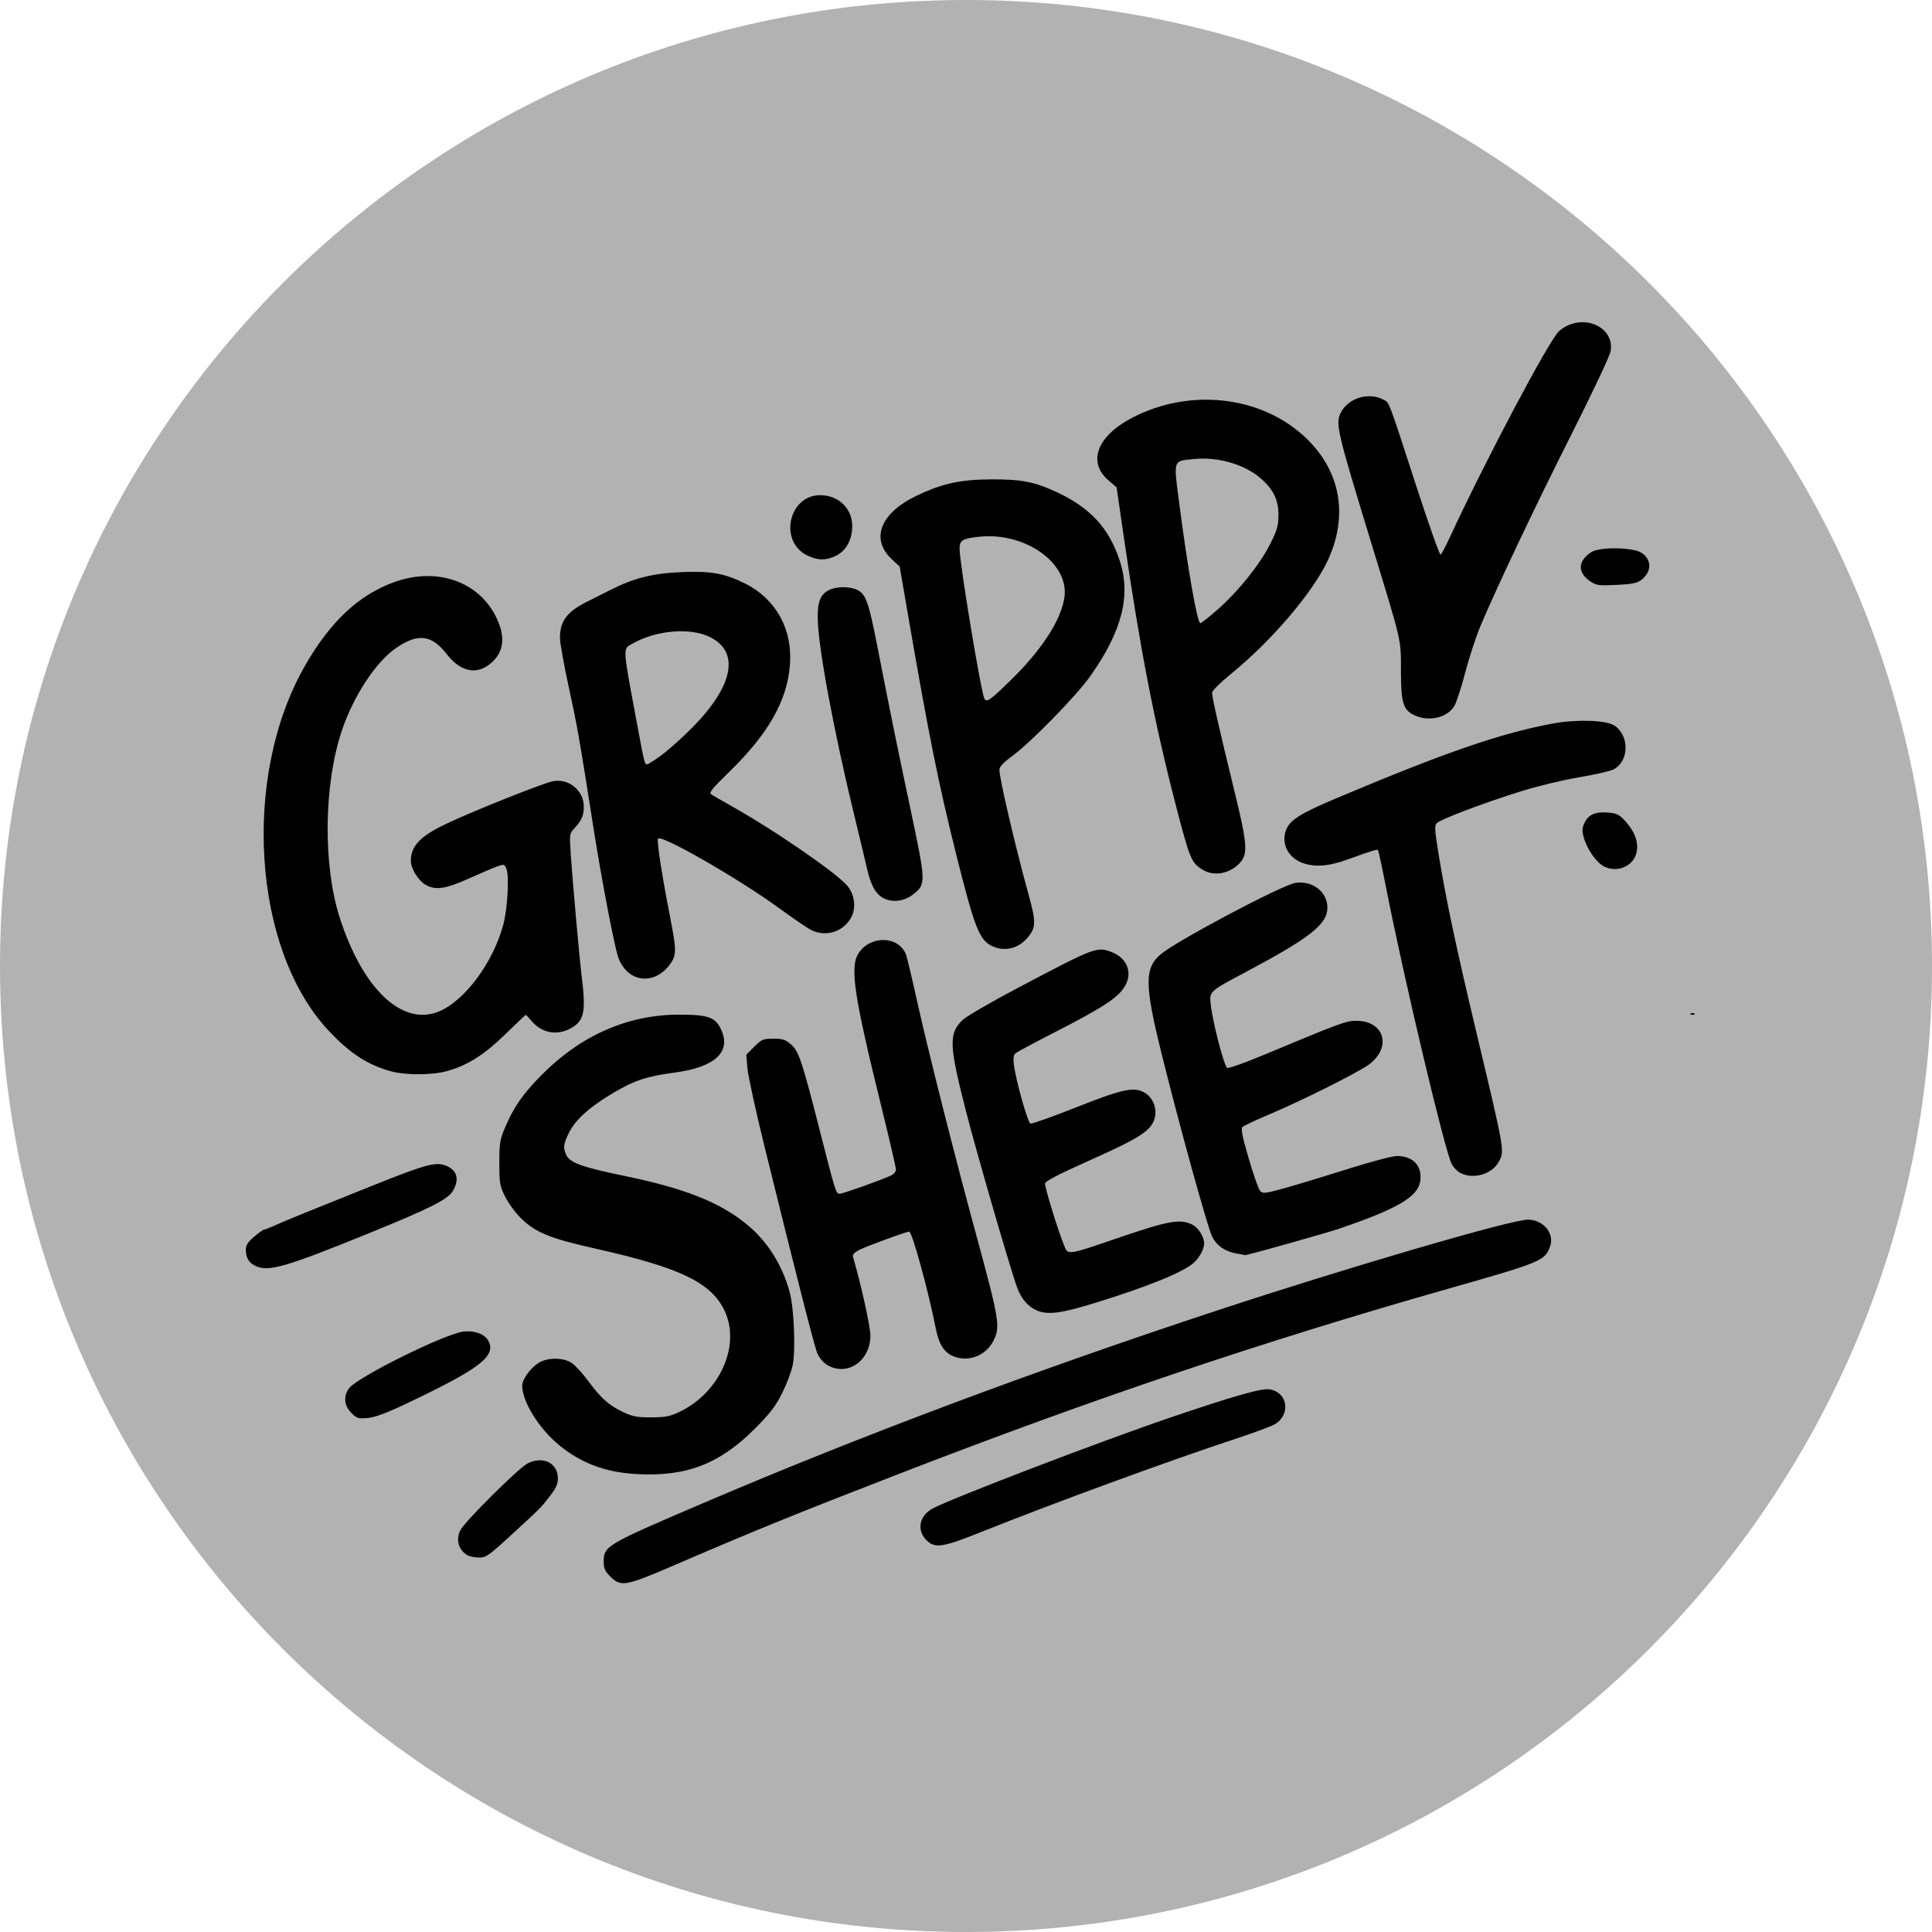
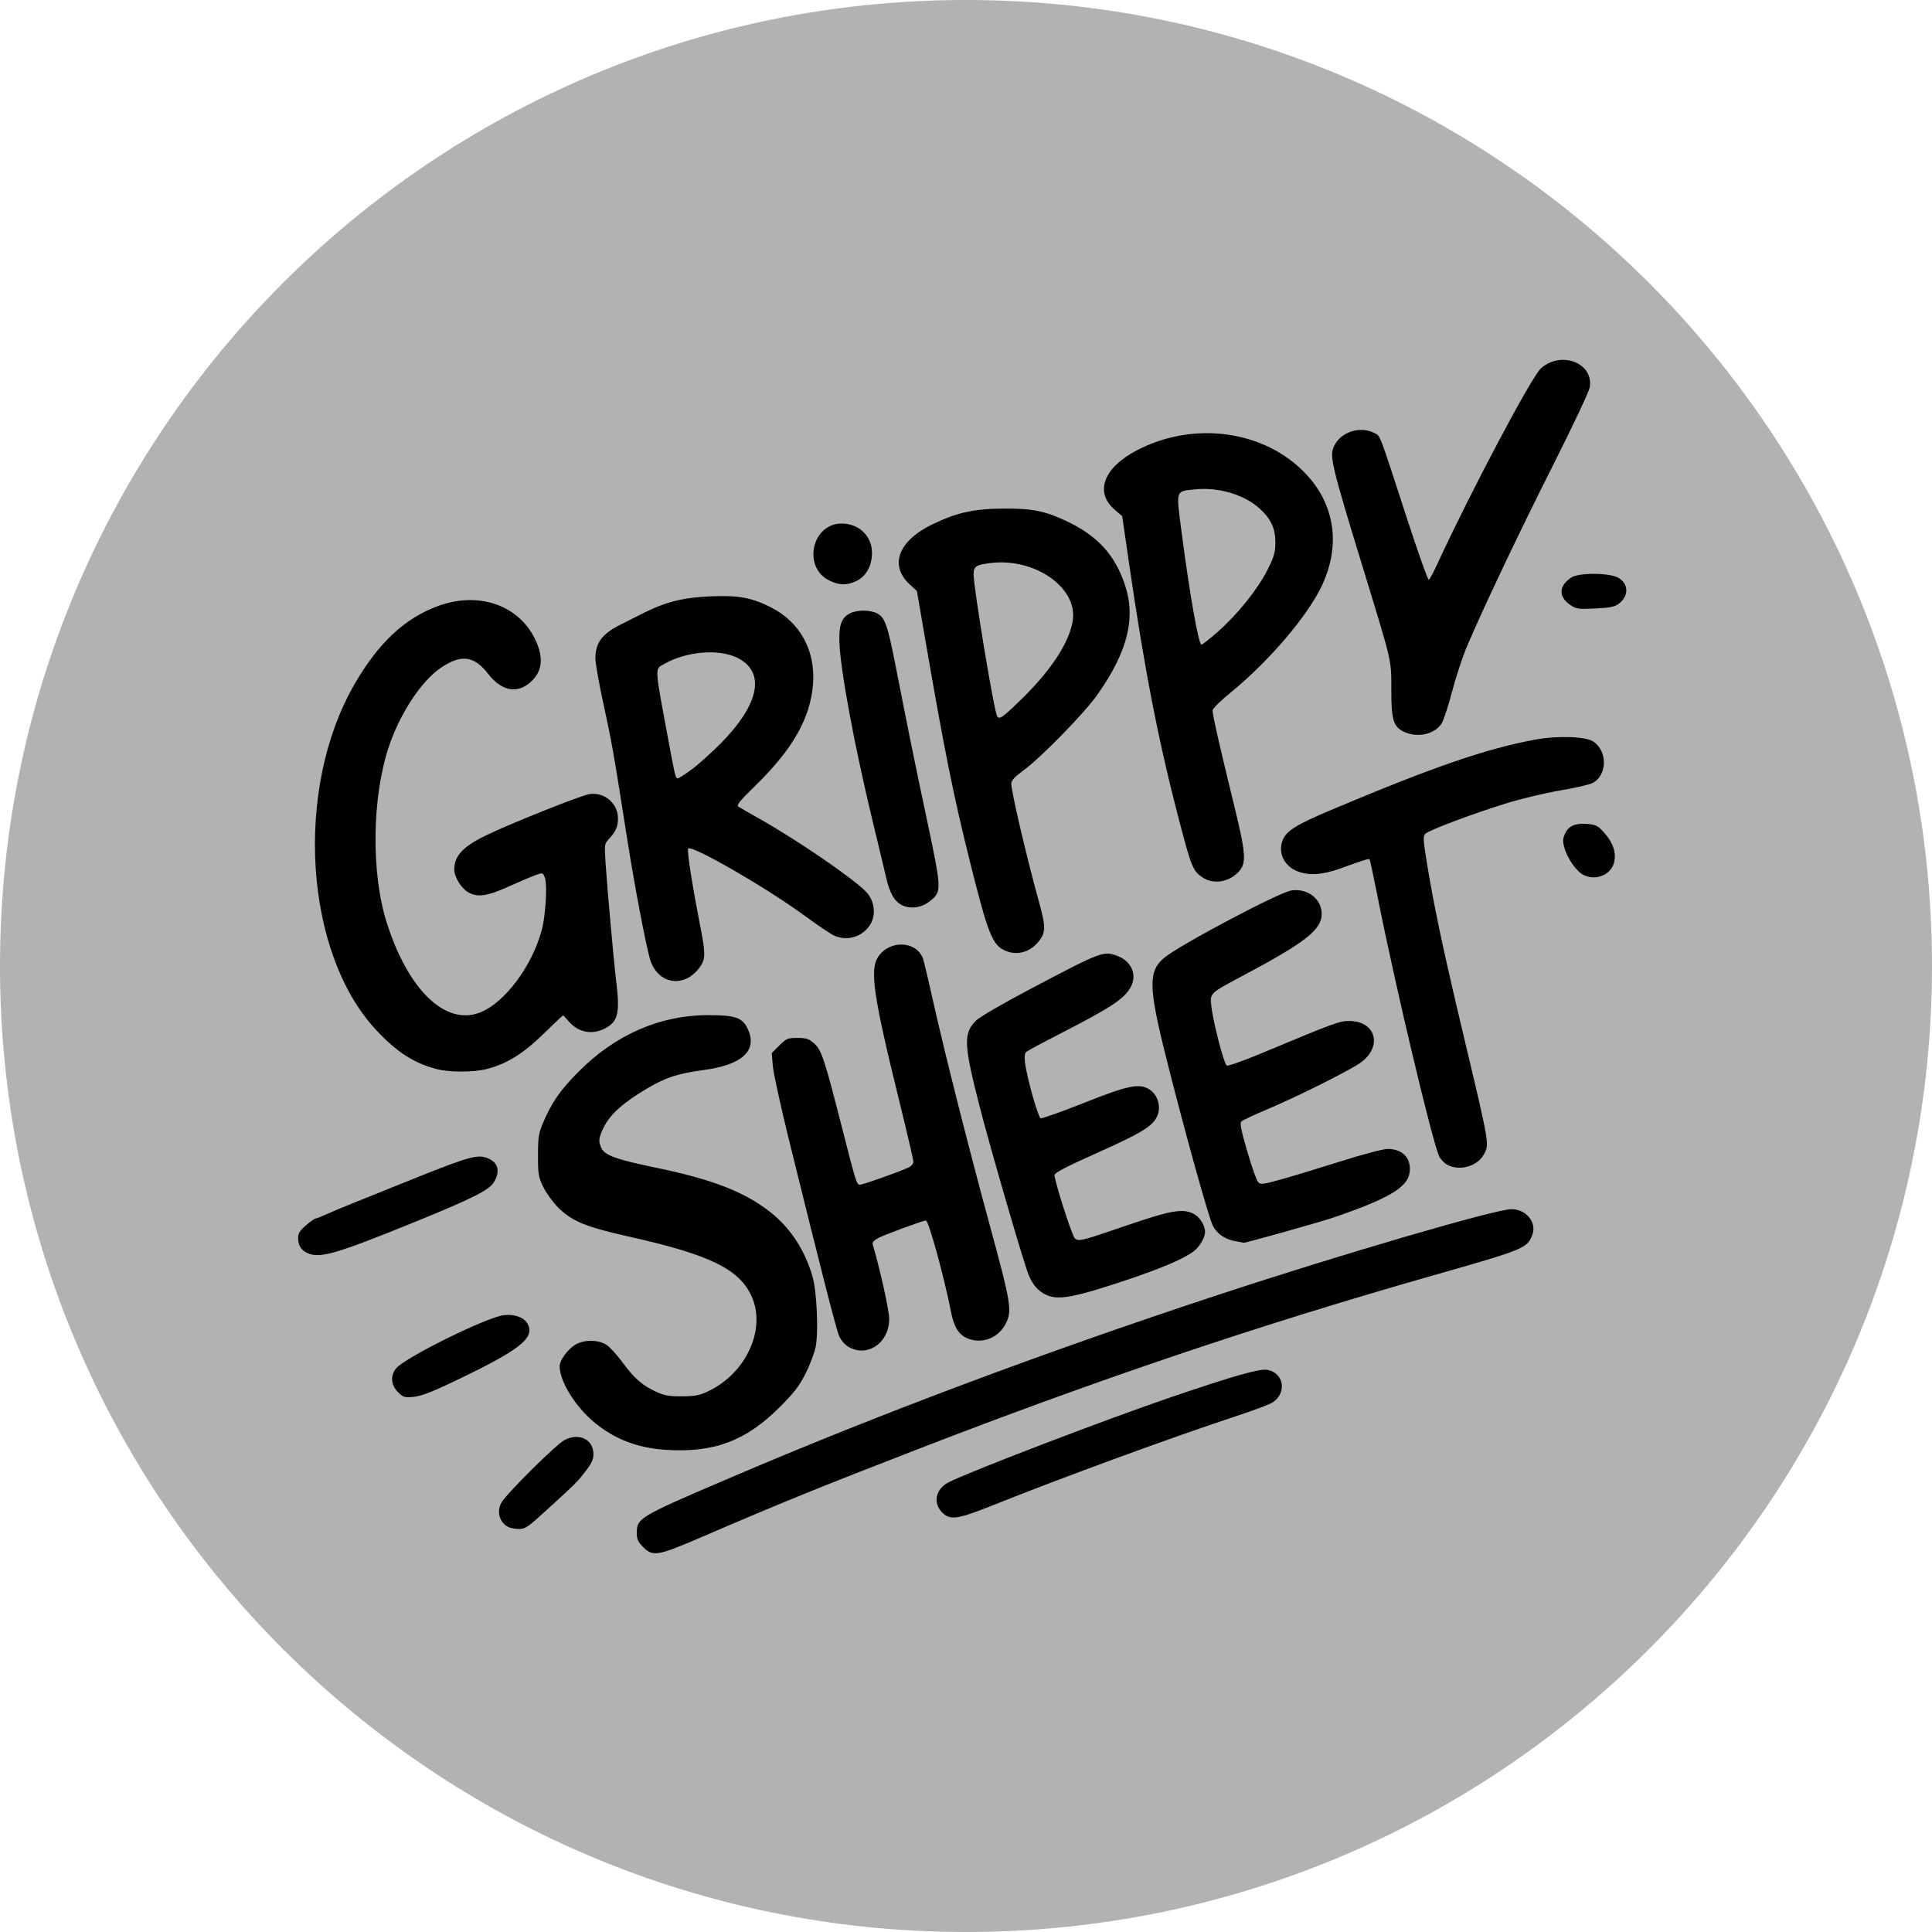
- <svg xmlns="http://www.w3.org/2000/svg" version="1.1" id="svg1" width="800" height="800" viewBox="0 0 800 800">
+ <svg xmlns="http://www.w3.org/2000/svg" version="1.1" id="svg1" width="800" height="800" viewBox="0 0 800 800" xml:space="preserve">
  <defs id="defs1" />
-   <g id="g1" transform="translate(-191.2046,-28.08664)">
-     <g id="g3">
+   <g id="g1" transform="translate(-173.9206,-33.4879)">
+     <g id="g3" transform="translate(-17.28403,5.401259)">
      <circle style="fill:#b2b2b2;fill-opacity:1;stroke:none;stroke-width:1.01" id="path2" cx="591.205" cy="428.087" r="400" />
-       <path style="fill:#000000;stroke-width:0.823" d="m 443.984,680.964 c -2.242,-2.242 -2.799,-3.449 -2.799,-6.063 0,-6.669 0.707,-7.09 40.625,-24.163 65.465,-27.998 137.04,-54.837 213.346,-79.998 54.137,-17.851 121.818,-37.635 128.726,-37.628 6.427,0.007 11.174,5.824 9.138,11.198 -2.242,5.917 -3.383,6.385 -43.19,17.718 -75.704,21.552 -145.937,45.223 -225.158,75.884 -43.397,16.796 -60.669,23.815 -94.799,38.524 -19.622,8.457 -21.612,8.805 -25.889,4.528 z m -59.191,-8.884 c -3.734,-2.111 -4.954,-6.495 -2.909,-10.452 1.881,-3.639 24.118,-25.715 27.771,-27.569 6.373,-3.235 12.514,-0.204 12.569,6.204 0.02,2.299 -0.782,4.055 -3.381,7.409 -3.822,4.93 -3.336,4.444 -16.518,16.544 -8.754,8.036 -9.921,8.842 -12.76,8.819 -1.719,-0.014 -3.866,-0.444 -4.772,-0.956 z m 190.323,-5.946 c -4.527,-4.196 -3.354,-10.559 2.494,-13.525 9.539,-4.839 69.474,-27.762 97.789,-37.401 26.531,-9.032 38.184,-12.352 41.497,-11.825 7.535,1.199 8.935,10.389 2.2,14.439 -1.394,0.838 -8.462,3.474 -15.706,5.857 -27.784,9.14 -76.036,26.815 -106.552,39.03 -15.043,6.021 -18.357,6.544 -21.721,3.426 z M 453.946,638.412 c -12.321,-0.805 -22.153,-4.534 -31.042,-11.775 -8.458,-6.89 -15.472,-18.139 -15.472,-24.815 0,-2.465 3.186,-6.967 6.521,-9.214 3.59,-2.419 10.055,-2.551 13.779,-0.28 1.43,0.872 4.614,4.309 7.076,7.637 5.348,7.232 8.565,10.078 14.61,12.925 3.795,1.787 5.66,2.126 11.525,2.094 5.928,-0.033 7.727,-0.39 11.767,-2.341 16.378,-7.905 25.082,-27 18.791,-41.222 -5.326,-12.041 -18.186,-18.345 -53.609,-26.28 -19.202,-4.301 -25.073,-6.722 -31.227,-12.876 -2.206,-2.206 -5.066,-6.16 -6.356,-8.786 -2.146,-4.371 -2.345,-5.543 -2.345,-13.831 0,-7.941 0.268,-9.692 2.178,-14.225 3.782,-8.976 7.471,-14.303 15.522,-22.41 16.201,-16.315 35.773,-24.833 56.952,-24.788 12.053,0.026 14.941,1.102 17.307,6.453 4.028,9.105 -2.75,15.291 -19.191,17.513 -11.724,1.585 -16.778,3.235 -25.261,8.251 -10.078,5.958 -15.904,11.158 -18.629,16.627 -2.369,4.754 -2.553,6.207 -1.173,9.237 1.483,3.255 6.426,5.046 23.913,8.662 24.65,5.097 38.759,10.574 50.006,19.41 8.921,7.009 15.46,17.115 18.621,28.783 1.793,6.619 2.498,24.132 1.219,30.291 -0.545,2.624 -2.511,7.81 -4.369,11.525 -2.69,5.38 -4.982,8.366 -11.254,14.663 -14.79,14.85 -28.858,20.147 -49.861,18.776 z M 336.669,613.126 c -3.031,-3.031 -3.356,-7.091 -0.826,-10.308 3.699,-4.702 39.975,-22.606 47.358,-23.373 4.613,-0.479 8.73,1.068 10.212,3.836 3.397,6.348 -3.509,11.61 -34.495,26.286 -7.836,3.711 -12.45,5.406 -15.457,5.677 -3.925,0.354 -4.498,0.175 -6.792,-2.119 z m 196.948,-19.898 c -1.481,-0.903 -3.23,-2.993 -3.957,-4.731 -1.265,-3.021 -8.038,-29.53 -21.83,-85.437 -3.686,-14.942 -6.902,-29.662 -7.146,-32.711 l -0.444,-5.544 3.306,-3.306 c 3.069,-3.069 3.635,-3.306 7.902,-3.306 3.928,0 5.003,0.357 7.396,2.458 3.153,2.768 4.497,6.843 12.092,36.646 6.213,24.383 6.442,25.109 7.931,25.109 1.281,0 16.612,-5.433 21.094,-7.475 1.275,-0.581 2.243,-1.685 2.243,-2.557 0,-0.845 -2.761,-12.732 -6.135,-26.418 -11.357,-46.062 -13.052,-57.608 -9.285,-63.247 5.005,-7.493 16.592,-7.09 19.595,0.68 0.389,1.007 2.415,9.528 4.503,18.935 4.623,20.832 15.476,63.781 24.397,96.547 9.763,35.859 10.222,38.656 7.282,44.419 -3.174,6.222 -10.411,8.973 -16.696,6.347 -3.785,-1.581 -5.893,-4.956 -7.179,-11.493 -3.051,-15.507 -9.803,-40.096 -11.01,-40.096 -1.064,0 -17.792,6.134 -20.511,7.521 -2.255,1.151 -3.04,2.013 -2.743,3.014 3.197,10.768 7.169,28.716 7.188,32.48 0.054,10.626 -9.7,17.221 -17.993,12.164 z m 86.871,-22.547 c -3.699,-1.642 -6.315,-4.677 -8.067,-9.361 -2.72,-7.27 -16.907,-56.17 -21.352,-73.593 -6.857,-26.88 -7.036,-31.549 -1.431,-37.153 1.469,-1.469 11.547,-7.355 22.4,-13.083 32.852,-17.34 33.305,-17.512 39.58,-15.116 6.018,2.298 8.512,8.128 5.744,13.427 -2.662,5.095 -8.466,8.979 -29.71,19.882 -8.15,4.183 -15.324,8.021 -15.941,8.529 -0.791,0.651 -0.987,2.065 -0.665,4.789 0.736,6.211 5.699,23.9 6.828,24.333 0.568,0.218 9.114,-2.814 18.989,-6.737 19.455,-7.729 24.283,-8.706 28.706,-5.808 3.256,2.133 4.86,6.643 3.718,10.453 -1.523,5.084 -5.957,7.96 -26.349,17.091 -14.321,6.413 -18.991,8.859 -18.991,9.948 0,1.847 5.198,18.827 7.513,24.542 2.146,5.297 0.178,5.522 24.746,-2.825 18.962,-6.442 23.931,-7.277 28.688,-4.817 2.602,1.345 4.913,5.018 4.913,7.807 0,2.288 -1.855,5.756 -4.244,7.936 -4.327,3.948 -18.862,9.861 -41.227,16.771 -13.784,4.259 -19.397,4.962 -23.848,2.986 z M 297.374,552.446 c -3.012,-1.266 -4.373,-3.404 -4.373,-6.87 0,-1.869 0.827,-3.167 3.441,-5.405 1.893,-1.62 3.749,-2.946 4.125,-2.946 0.376,0 2.254,-0.716 4.174,-1.59 4.464,-2.034 12.963,-5.5 40.728,-16.608 23.404,-9.363 26.754,-10.19 31.444,-7.765 3.783,1.956 4.42,5.677 1.728,10.093 -2.107,3.456 -9.501,7.158 -35.059,17.552 -33.563,13.651 -40.858,15.788 -46.208,13.538 z m 406.016,-5.271 c -4.833,-0.802 -8.469,-3.3 -10.262,-7.05 -2.028,-4.241 -13.464,-45.627 -20.934,-75.757 -7.122,-28.729 -7.151,-35.537 -0.171,-41.29 6.884,-5.675 50.023,-28.513 55.516,-29.392 7.061,-1.129 13.309,3.678 13.309,10.241 0,6.891 -7.148,12.512 -34.165,26.863 -14.765,7.843 -14.702,7.785 -14.158,13.09 0.739,7.203 5.597,25.923 6.851,26.404 0.637,0.245 7.173,-2.063 14.523,-5.129 33.024,-13.772 34.625,-14.362 38.969,-14.367 11.666,-0.011 14.773,11.089 5.085,18.166 -4.512,3.295 -27.662,14.878 -40.981,20.503 -5.66,2.39 -10.728,4.762 -11.263,5.27 -0.743,0.706 -0.134,3.806 2.582,13.15 1.955,6.724 4.107,12.778 4.782,13.454 1.089,1.089 2.291,0.929 10.59,-1.402 5.149,-1.446 16.844,-5 25.988,-7.897 9.208,-2.917 18.134,-5.267 20.005,-5.267 6.765,0 10.599,4.192 9.614,10.51 -1.002,6.427 -9.419,11.347 -33.485,19.571 -5.293,1.809 -38.97,11.272 -39.069,10.979 -0.019,-0.057 -1.517,-0.349 -3.328,-0.65 z m 92.42,-33.466 c -1.239,-0.673 -2.802,-2.284 -3.473,-3.581 -2.894,-5.597 -19.617,-76.027 -27.182,-114.477 -1.645,-8.363 -3.157,-15.371 -3.36,-15.574 -0.398,-0.398 -2.036,0.111 -12.715,3.954 -7.963,2.865 -13.853,3.242 -18.929,1.212 -5.869,-2.348 -8.585,-8.273 -6.3,-13.741 1.657,-3.965 6.029,-6.676 20.857,-12.931 44.935,-18.954 67.932,-26.887 89.574,-30.899 9.654,-1.79 22.037,-1.394 25.361,0.811 6.388,4.236 6.203,14.826 -0.318,18.198 -1.382,0.714 -7.766,2.176 -14.187,3.247 -6.421,1.072 -17.209,3.667 -23.973,5.768 -14.884,4.623 -33.365,11.594 -34.986,13.195 -1.026,1.014 -0.94,2.659 0.657,12.511 3.057,18.857 7.207,38.448 15.744,74.322 11.835,49.736 11.682,48.847 9.209,53.46 -2.777,5.178 -10.661,7.41 -15.979,4.525 z M 353.34,471.749 c -9.873,-2.66 -17.356,-7.534 -26.253,-17.098 -31.302,-33.653 -35.863,-104.982 -9.643,-150.816 10.475,-18.31 22.219,-29.34 36.925,-34.678 17.735,-6.437 35.291,-0.303 42.451,14.833 3.818,8.071 3.012,14.207 -2.472,18.821 -5.827,4.903 -12.474,3.473 -18.2,-3.916 -6.203,-8.004 -11.864,-8.687 -20.878,-2.519 -8.49,5.81 -17.833,20.099 -22.648,34.637 -7.34,22.162 -7.696,55.208 -0.829,76.784 9.361,29.412 25.58,45.081 40.689,39.311 10.816,-4.131 22.944,-20.321 27.157,-36.252 1.694,-6.405 2.474,-19.88 1.321,-22.819 -0.86,-2.193 -0.94,-2.216 -3.995,-1.126 -1.715,0.612 -7.007,2.865 -11.761,5.008 -9.57,4.314 -13.784,4.897 -17.88,2.477 -2.975,-1.757 -5.994,-6.702 -5.994,-9.817 0,-6.191 3.855,-10.235 14.651,-15.371 11.29,-5.371 40.724,-17.098 44.386,-17.683 6.595,-1.055 12.576,3.988 12.582,10.608 0.003,3.583 -0.96,5.788 -3.911,8.955 -2.019,2.166 -2.054,2.413 -1.5,10.702 0.778,11.647 3.618,43.272 4.605,51.272 1.769,14.339 0.882,18.037 -5.046,21.062 -5.575,2.844 -11.684,1.591 -15.74,-3.228 -1.195,-1.42 -2.289,-2.58 -2.431,-2.579 -0.142,0.002 -3.964,3.618 -8.491,8.037 -8.917,8.702 -16.033,13.131 -24.74,15.399 -5.935,1.546 -16.607,1.544 -22.354,-0.005 z m 538.007,-23.997 c 0.594,-0.238 1.304,-0.209 1.578,0.065 0.274,0.274 -0.213,0.468 -1.081,0.432 -0.959,-0.04 -1.154,-0.235 -0.497,-0.497 z M 453.876,432.369 c -3.173,-1.435 -5.826,-4.748 -6.921,-8.641 -1.951,-6.943 -6.792,-32.445 -9.865,-51.975 -6.178,-39.257 -6.729,-42.396 -10.373,-59.131 -2.004,-9.204 -3.644,-18.384 -3.644,-20.402 0,-6.825 2.867,-10.765 10.702,-14.711 1.585,-0.798 6.125,-3.089 10.09,-5.092 10.05,-5.076 17.798,-6.988 30.249,-7.462 11.669,-0.445 17.443,0.637 25.73,4.82 12.754,6.438 19.598,18.918 18.452,33.648 -1.154,14.826 -8.897,28.465 -25.145,44.292 -6.972,6.791 -8.464,8.64 -7.491,9.282 0.668,0.441 4.92,2.891 9.448,5.445 16.56,9.341 40.79,25.956 46.444,31.848 3.651,3.805 4.427,10.078 1.77,14.31 -3.411,5.432 -10.104,7.424 -15.927,4.74 -1.457,-0.671 -7.465,-4.74 -13.351,-9.042 -16.552,-12.097 -48.718,-30.616 -50.348,-28.986 -0.657,0.657 1.545,14.945 5.142,33.358 2.453,12.554 2.469,14.816 0.133,18.248 -3.826,5.621 -9.882,7.808 -15.094,5.45 z m 11.299,-91.63 c 2.88,-2.116 8.57,-7.212 12.645,-11.325 17.149,-17.309 19.875,-31.482 7.232,-37.602 -8.199,-3.969 -22.29,-2.741 -31.929,2.782 -4.158,2.382 -4.291,0.225 2.152,34.762 2.781,14.903 2.864,15.23 3.905,15.23 0.417,0 3.115,-1.731 5.994,-3.847 z m 136.644,79.001 c -5.093,-2.509 -7.124,-7.722 -14.527,-37.285 -7.601,-30.352 -11.494,-49.751 -20.572,-102.494 l -2.975,-17.288 -3.156,-2.915 c -9.088,-8.394 -4.952,-19.168 10.126,-26.375 10.724,-5.126 18.033,-6.729 31.005,-6.798 12.579,-0.067 18.162,1.053 27.579,5.532 13.496,6.42 21.048,14.672 25.459,27.82 4.878,14.542 1.194,29.275 -12.007,48.015 -5.822,8.265 -24.745,27.625 -32.588,33.341 -3.525,2.569 -5.093,4.262 -5.116,5.525 -0.062,3.403 6.477,31.428 12.014,51.492 3.206,11.618 3.163,13.858 -0.347,18.03 -3.901,4.636 -9.698,5.959 -14.893,3.4 z m 7.637,-109.726 c 13.154,-12.798 21.253,-25.293 22.52,-34.746 1.901,-14.171 -16.53,-27.06 -35.609,-24.902 -6.707,0.759 -7.821,1.464 -7.821,4.953 0,5.997 8.945,59.923 10.305,62.123 0.979,1.584 2.274,0.676 10.604,-7.428 z m -51.97,90.199 c -3.465,-1.562 -5.627,-5.239 -7.233,-12.3 -0.715,-3.145 -3.111,-13.162 -5.323,-22.259 -8.478,-34.863 -14.865,-69.185 -15.115,-81.23 -0.148,-7.135 1.012,-10.121 4.667,-12.011 3.085,-1.595 8.762,-1.577 11.886,0.039 3.365,1.74 4.571,5.172 8.054,22.922 6.031,30.739 7.827,39.564 13.606,66.863 6.628,31.311 6.652,31.881 1.476,36.051 -3.564,2.872 -8.252,3.622 -12.018,1.924 z m 131.748,-11.958 c -4.687,-2.858 -5.314,-4.346 -10.946,-25.968 -9.023,-34.648 -14.988,-65.369 -21.803,-112.301 l -2.918,-20.098 -3.266,-2.795 c -8.902,-7.62 -4.939,-18.335 9.599,-25.955 25.082,-13.147 56.216,-8.772 74.171,10.422 12.494,13.356 15.065,30.797 7.109,48.217 -6.114,13.386 -23.336,33.623 -40.445,47.525 -4.338,3.525 -7.635,6.824 -7.635,7.639 0,1.933 3.196,16.01 9.161,40.349 5.484,22.378 5.786,26.375 2.276,30.181 -4.071,4.416 -10.662,5.615 -15.304,2.785 z m 6.247,-107.854 c 8.582,-7.562 17.41,-18.576 21.652,-27.013 2.903,-5.775 3.43,-7.597 3.452,-11.937 0.031,-6.199 -1.926,-10.406 -6.951,-14.946 -6.727,-6.077 -18.09,-9.417 -28.316,-8.322 -8.504,0.911 -8.209,-0.032 -5.788,18.558 3.558,27.316 7.455,49.395 8.718,49.395 0.399,0 3.654,-2.581 7.233,-5.735 z m 159.884,106.443 c -3.165,-1.605 -7.106,-7.297 -8.414,-12.153 -0.706,-2.622 -0.622,-3.798 0.428,-6 1.611,-3.378 4.586,-4.609 9.938,-4.111 3.567,0.332 4.497,0.833 7.201,3.881 3.831,4.317 5.319,8.808 4.277,12.914 -1.395,5.502 -8.034,8.205 -13.431,5.469 z M 777.292,324.43 c -5.045,-2.193 -5.978,-5.072 -5.982,-18.446 -0.003,-13.486 0.552,-11.088 -12.33,-53.191 -14.085,-46.033 -14.838,-49.233 -12.637,-53.72 2.982,-6.081 11.376,-8.75 17.521,-5.572 2.74,1.417 1.817,-0.989 13.992,36.47 5.045,15.521 9.489,28.025 9.876,27.785 0.387,-0.239 2.118,-3.492 3.846,-7.228 14.828,-32.056 41.18,-81.793 45.214,-85.334 8.93,-7.841 23.131,-2.28 21.334,8.354 -0.311,1.839 -7.495,17.087 -15.965,33.884 -14.991,29.729 -31.011,63.457 -37.878,79.749 -1.865,4.425 -4.723,13.131 -6.35,19.346 -1.627,6.215 -3.659,12.465 -4.515,13.888 -2.86,4.758 -10.207,6.586 -16.126,4.012 z m 72.287,-55.707 c -5.243,-3.6 -5.033,-8.364 0.529,-12.008 3.353,-2.197 16.898,-2.075 20.64,0.187 4.516,2.729 4.524,8.011 0.017,11.366 -1.754,1.305 -3.891,1.725 -10.291,2.019 -7.457,0.343 -8.294,0.223 -10.895,-1.563 z M 525.186,257.938 c -11.549,-5.922 -7.294,-24.808 5.589,-24.808 7.64,0 13.317,5.465 13.317,12.82 0,5.524 -2.46,10.089 -6.564,12.183 -4.222,2.154 -7.873,2.096 -12.341,-0.195 z" id="path1" />
    </g>
+     <path style="fill:#000000;stroke-width:0.779" d="m 440.25,674.113 c -2.122,-2.122 -2.649,-3.265 -2.649,-5.739 0,-6.312 0.669,-6.711 38.448,-22.868 61.957,-26.498 129.697,-51.899 201.915,-75.712 51.236,-16.895 115.291,-35.619 121.828,-35.612 6.083,0.005 10.576,5.512 8.648,10.598 -2.122,5.6 -3.202,6.043 -40.876,16.769 -71.648,20.398 -138.117,42.799 -213.094,71.818 -41.072,15.896 -57.419,22.539 -89.72,36.46 -18.571,8.003 -20.455,8.333 -24.501,4.286 m -56.02,-8.409 c -3.534,-1.998 -4.689,-6.147 -2.753,-9.891 1.78,-3.444 22.826,-24.337 26.283,-26.092 6.031,-3.062 11.843,-0.193 11.896,5.871 0.019,2.176 -0.74,3.838 -3.2,7.012 -3.617,4.667 -3.157,4.206 -15.633,15.658 -8.285,7.604 -9.389,8.368 -12.077,8.347 -1.627,-0.013 -3.659,-0.421 -4.516,-0.905 m 180.125,-5.628 c -4.284,-3.97 -3.174,-9.993 2.361,-12.8 9.028,-4.58 65.751,-26.275 92.549,-35.397 25.109,-8.548 36.137,-11.69 39.273,-11.191 7.131,1.134 8.457,9.833 2.082,13.665 -1.319,0.793 -8.008,3.288 -14.864,5.543 -26.296,8.651 -71.962,25.378 -100.843,36.939 -14.236,5.699 -17.372,6.193 -20.557,3.242 M 449.677,633.839 c -11.661,-0.761 -20.967,-4.291 -29.379,-11.144 -8.005,-6.521 -14.642,-17.167 -14.642,-23.485 0,-2.332 3.015,-6.593 6.172,-8.72 3.398,-2.29 9.516,-2.415 13.04,-0.265 1.354,0.825 4.367,4.078 6.697,7.227 5.062,6.845 8.107,9.538 13.827,12.232 3.592,1.691 5.357,2.013 10.908,1.981 5.61,-0.031 7.312,-0.369 11.136,-2.215 15.501,-7.482 23.739,-25.553 17.785,-39.014 -5.041,-11.396 -17.211,-17.362 -50.737,-24.872 -18.173,-4.071 -23.729,-6.362 -29.553,-12.186 -2.088,-2.088 -4.795,-5.83 -6.016,-8.316 -2.031,-4.137 -2.219,-5.246 -2.219,-13.089 0,-7.516 0.253,-9.174 2.061,-13.463 3.579,-8.494 7.071,-13.536 14.691,-21.209 15.333,-15.441 33.856,-23.503 53.901,-23.46 11.407,0.023 14.14,1.043 16.38,6.106 3.812,8.617 -2.602,14.472 -18.163,16.575 -11.095,1.5 -15.879,3.062 -23.907,7.808 -9.538,5.639 -15.052,10.56 -17.631,15.736 -2.242,4.499 -2.417,5.874 -1.11,8.742 1.404,3.08 6.083,4.775 22.632,8.197 23.329,4.824 36.682,10.007 47.326,18.37 8.443,6.634 14.632,16.198 17.623,27.241 1.697,6.264 2.365,22.839 1.153,28.668 -0.515,2.483 -2.376,7.392 -4.134,10.908 -2.546,5.092 -4.715,7.918 -10.651,13.877 -13.997,14.054 -27.312,19.068 -47.189,17.77 M 338.684,609.908 c -2.869,-2.869 -3.177,-6.711 -0.781,-9.756 3.501,-4.45 37.833,-21.395 44.82,-22.12 4.366,-0.454 8.263,1.01 9.665,3.631 3.215,6.007 -3.321,10.988 -32.647,24.878 -7.416,3.512 -11.783,5.116 -14.628,5.373 -3.715,0.335 -4.256,0.166 -6.428,-2.005 m 186.395,-18.832 c -1.402,-0.855 -3.057,-2.833 -3.745,-4.477 -1.197,-2.859 -7.607,-27.948 -20.66,-80.859 -3.489,-14.141 -6.532,-28.073 -6.763,-30.959 l -0.421,-5.247 3.129,-3.128 c 2.905,-2.905 3.44,-3.129 7.478,-3.129 3.718,0 4.735,0.338 7,2.326 2.984,2.62 4.256,6.476 11.444,34.682 5.88,23.076 6.098,23.764 7.505,23.764 1.212,0 15.723,-5.142 19.964,-7.075 1.207,-0.549 2.123,-1.594 2.123,-2.42 0,-0.799 -2.613,-12.05 -5.806,-25.002 -10.748,-43.593 -12.352,-54.522 -8.787,-59.858 4.737,-7.091 15.703,-6.711 18.544,0.644 0.369,0.953 2.286,9.017 4.262,17.92 4.375,19.716 14.648,60.364 23.09,91.374 9.241,33.938 9.674,36.585 6.891,42.039 -3.004,5.889 -9.853,8.493 -15.801,6.007 -3.582,-1.497 -5.578,-4.69 -6.794,-10.877 -2.887,-14.676 -9.278,-37.948 -10.421,-37.948 -1.007,0 -16.839,5.805 -19.411,7.118 -2.135,1.089 -2.878,1.906 -2.597,2.852 3.025,10.191 6.785,27.177 6.803,30.74 0.051,10.057 -9.18,16.298 -17.029,11.512 m 82.216,-21.339 c -3.501,-1.554 -5.976,-4.427 -7.636,-8.86 -2.574,-6.881 -16.001,-53.16 -20.208,-69.65 -6.489,-25.44 -6.659,-29.859 -1.354,-35.162 1.391,-1.39 10.929,-6.961 21.2,-12.382 31.092,-16.41 31.52,-16.574 37.458,-14.306 5.695,2.175 8.056,7.692 5.437,12.708 -2.519,4.821 -8.013,8.498 -28.119,18.816 -7.713,3.959 -14.502,7.591 -15.086,8.072 -0.749,0.617 -0.935,1.956 -0.63,4.533 0.697,5.879 5.394,22.619 6.462,23.03 0.538,0.206 8.625,-2.663 17.972,-6.376 18.413,-7.315 22.982,-8.24 27.168,-5.497 3.081,2.018 4.598,6.286 3.519,9.892 -1.441,4.812 -5.638,7.534 -24.938,16.176 -13.553,6.069 -17.973,8.385 -17.973,9.415 0,1.748 4.919,17.819 7.11,23.228 2.031,5.013 0.169,5.226 23.421,-2.674 17.946,-6.098 22.649,-6.888 27.151,-4.559 2.462,1.273 4.65,4.749 4.65,7.389 0,2.165 -1.755,5.448 -4.016,7.511 -4.095,3.736 -17.852,9.332 -39.018,15.872 -13.046,4.031 -18.357,4.696 -22.57,2.827 M 301.494,552.48 c -2.851,-1.198 -4.138,-3.222 -4.138,-6.502 0,-1.769 0.782,-2.998 3.257,-5.116 1.791,-1.533 3.547,-2.788 3.903,-2.788 0.356,0 2.134,-0.678 3.95,-1.505 4.225,-1.924 12.269,-5.205 38.546,-15.717 22.149,-8.861 25.32,-9.644 29.759,-7.349 3.581,1.852 4.184,5.374 1.635,9.552 -1.995,3.271 -8.993,6.775 -33.181,16.612 -31.765,12.92 -38.668,14.942 -43.732,12.813 m 384.261,-4.989 c -4.574,-0.759 -8.016,-3.124 -9.713,-6.673 -1.92,-4.013 -12.743,-43.182 -19.813,-71.698 -6.74,-27.189 -6.768,-33.633 -0.161,-39.078 6.515,-5.371 47.343,-26.985 52.541,-27.817 6.683,-1.069 12.596,3.48 12.596,9.692 0,6.521 -6.765,11.841 -32.334,25.423 -13.975,7.422 -13.915,7.367 -13.4,12.388 0.7,6.817 5.297,24.533 6.484,24.989 0.603,0.231 6.789,-1.953 13.746,-4.854 31.254,-13.034 32.77,-13.593 36.881,-13.597 11.04,-0.011 13.982,10.495 4.813,17.192 -4.27,3.119 -26.179,14.081 -38.785,19.404 -5.356,2.263 -10.152,4.507 -10.659,4.988 -0.704,0.668 -0.128,3.602 2.443,12.445 1.85,6.364 3.887,12.094 4.527,12.733 1.029,1.031 2.168,0.88 10.022,-1.326 4.873,-1.369 15.941,-4.732 24.596,-7.474 8.715,-2.76 17.162,-4.985 18.933,-4.985 6.402,0 10.031,3.967 9.099,9.947 -0.948,6.083 -8.915,10.739 -31.691,18.522 -5.01,1.712 -36.882,10.668 -36.976,10.391 -0.018,-0.054 -1.435,-0.33 -3.149,-0.616 m 87.467,-31.673 c -1.173,-0.637 -2.652,-2.162 -3.287,-3.389 -2.739,-5.297 -18.566,-71.953 -25.725,-108.343 -1.557,-7.916 -2.988,-14.548 -3.18,-14.74 -0.377,-0.377 -1.928,0.105 -12.034,3.742 -7.537,2.711 -13.111,3.068 -17.915,1.146 -5.555,-2.222 -8.126,-7.83 -5.963,-13.005 1.568,-3.753 5.706,-6.319 19.739,-12.238 42.528,-17.939 64.292,-25.447 84.775,-29.243 9.136,-1.694 20.856,-1.319 24.002,0.767 6.046,4.009 5.87,14.032 -0.302,17.223 -1.307,0.676 -7.35,2.059 -13.427,3.074 -6.077,1.014 -16.286,3.47 -22.688,5.459 -14.085,4.376 -31.577,10.973 -33.111,12.489 -0.971,0.959 -0.889,2.517 0.623,11.841 2.893,17.846 6.821,36.387 14.9,70.34 11.201,47.071 11.056,46.229 8.715,50.595 -2.628,4.901 -10.09,7.014 -15.123,4.283 M 354.461,476.106 c -9.343,-2.517 -16.426,-7.13 -24.846,-16.183 -29.624,-31.849 -33.941,-99.357 -9.126,-142.734 9.913,-17.329 21.029,-27.768 34.946,-32.82 16.785,-6.093 33.4,-0.287 40.177,14.038 3.614,7.639 2.852,13.446 -2.339,17.813 -5.515,4.641 -11.805,3.288 -17.224,-3.706 -5.871,-7.576 -11.229,-8.221 -19.76,-2.384 -8.035,5.499 -16.878,19.023 -21.434,32.782 -6.947,20.974 -7.285,52.249 -0.785,72.67 8.859,27.835 24.209,42.665 38.508,37.204 10.237,-3.909 21.715,-19.231 25.703,-34.309 1.603,-6.062 2.341,-18.815 1.25,-21.597 -0.814,-2.076 -0.89,-2.097 -3.781,-1.065 -1.622,0.579 -6.631,2.711 -11.131,4.74 -9.057,4.083 -13.045,4.634 -16.923,2.344 -2.815,-1.663 -5.672,-6.344 -5.672,-9.291 0,-5.859 3.648,-9.687 13.865,-14.548 10.685,-5.083 38.542,-16.182 42.008,-16.736 6.241,-0.997 11.902,3.774 11.908,10.04 0.004,3.391 -0.908,5.477 -3.702,8.475 -1.911,2.051 -1.944,2.283 -1.42,10.129 0.736,11.023 3.425,40.954 4.358,48.525 1.674,13.571 0.835,17.071 -4.776,19.934 -5.276,2.692 -11.057,1.506 -14.896,-3.056 -1.13,-1.344 -2.166,-2.442 -2.301,-2.44 -0.135,0.002 -3.751,3.424 -8.036,7.606 -8.44,8.236 -15.174,12.427 -23.415,14.575 -5.617,1.462 -15.717,1.461 -21.157,-0.006 m 95.15,-37.267 c -3.004,-1.359 -5.515,-4.494 -6.55,-8.179 -1.847,-6.57 -6.428,-30.706 -9.336,-49.19 -5.847,-37.154 -6.369,-40.125 -9.817,-55.962 -1.896,-8.711 -3.448,-17.4 -3.448,-19.309 0,-6.459 2.713,-10.188 10.129,-13.922 1.5,-0.756 5.797,-2.924 9.548,-4.819 9.512,-4.805 16.845,-6.613 28.629,-7.063 11.043,-0.421 16.508,0.603 24.351,4.562 12.07,6.093 18.547,17.905 17.463,31.845 -1.092,14.032 -8.42,26.94 -23.798,41.918 -6.598,6.428 -8.011,8.178 -7.09,8.786 0.633,0.417 4.657,2.736 8.942,5.153 15.672,8.84 38.605,24.565 43.955,30.142 3.455,3.601 4.189,9.538 1.675,13.543 -3.229,5.141 -9.562,7.026 -15.075,4.486 -1.379,-0.635 -7.064,-4.486 -12.635,-8.557 -15.665,-11.449 -46.108,-28.976 -47.65,-27.433 -0.622,0.623 1.462,14.144 4.866,31.571 2.322,11.882 2.337,14.022 0.126,17.27 -3.621,5.32 -9.353,7.39 -14.285,5.158 m 10.694,-86.72 c 2.725,-2.002 8.111,-6.825 11.968,-10.719 16.229,-16.382 18.809,-29.795 6.844,-35.587 -7.76,-3.756 -21.095,-2.595 -30.218,2.633 -3.935,2.254 -4.062,0.213 2.037,32.898 2.632,14.105 2.711,14.414 3.696,14.414 0.395,0 2.948,-1.639 5.674,-3.64 m 129.322,74.767 c -4.821,-2.375 -6.743,-7.308 -13.749,-35.287 -7.193,-28.725 -10.878,-47.085 -19.469,-97.002 l -2.816,-16.362 -2.986,-2.758 c -8.602,-7.945 -4.687,-18.141 9.583,-24.962 10.148,-4.852 17.066,-6.369 29.342,-6.434 11.905,-0.064 17.189,0.996 26.101,5.236 12.773,6.075 19.921,13.885 24.095,26.329 4.617,13.763 1.131,27.706 -11.363,45.442 -5.511,7.823 -23.419,26.145 -30.843,31.555 -3.336,2.432 -4.82,4.034 -4.842,5.228 -0.059,3.222 6.129,29.744 11.371,48.734 3.035,10.995 2.993,13.115 -0.329,17.064 -3.692,4.387 -9.178,5.64 -14.095,3.218 m 7.228,-103.847 c 12.449,-12.112 20.113,-23.937 21.313,-32.884 1.8,-13.412 -15.644,-25.61 -33.7,-23.568 -6.348,0.718 -7.402,1.386 -7.402,4.688 0,5.676 8.465,56.712 9.752,58.794 0.926,1.499 2.152,0.64 10.035,-7.03 m -49.186,85.368 c -3.279,-1.479 -5.325,-4.959 -6.845,-11.64 -0.677,-2.977 -2.944,-12.457 -5.037,-21.067 -8.024,-32.995 -14.069,-65.478 -14.305,-76.877 -0.141,-6.753 0.957,-9.579 4.416,-11.368 2.919,-1.509 8.292,-1.492 11.249,0.037 3.185,1.647 4.327,4.895 7.622,21.694 5.708,29.091 7.408,37.444 12.877,63.28 6.274,29.634 6.295,30.173 1.398,34.12 -3.374,2.718 -7.811,3.428 -11.375,1.822 m 124.689,-11.318 c -4.436,-2.705 -5.029,-4.113 -10.359,-24.577 -8.539,-32.791 -14.185,-61.866 -20.635,-106.284 l -2.762,-19.021 -3.091,-2.645 c -8.426,-7.212 -4.675,-17.353 9.085,-24.565 23.738,-12.443 53.203,-8.302 70.196,9.864 11.824,12.64 14.258,29.147 6.729,45.633 -5.787,12.669 -22.085,31.821 -38.278,44.979 -4.105,3.336 -7.226,6.459 -7.226,7.23 0,1.829 3.025,15.152 8.67,38.186 5.191,21.178 5.476,24.962 2.154,28.565 -3.853,4.179 -10.09,5.314 -14.484,2.635 m 5.912,-102.075 c 8.122,-7.157 16.478,-17.581 20.491,-25.565 2.748,-5.466 3.247,-7.191 3.268,-11.297 0.029,-5.867 -1.823,-9.848 -6.579,-14.145 -6.366,-5.752 -17.121,-8.913 -26.798,-7.876 -8.048,0.862 -7.77,-0.03 -5.478,17.563 3.367,25.852 7.055,46.748 8.251,46.748 0.378,0 3.458,-2.443 6.845,-5.427 m 151.317,100.739 c -2.996,-1.519 -6.725,-6.906 -7.963,-11.502 -0.668,-2.482 -0.588,-3.595 0.405,-5.678 1.524,-3.197 4.34,-4.362 9.406,-3.891 3.375,0.314 4.256,0.788 6.815,3.673 3.626,4.086 5.033,8.336 4.048,12.222 -1.321,5.208 -7.604,7.766 -12.712,5.177 m -73.889,-59.069 c -4.774,-2.075 -5.657,-4.799 -5.661,-17.457 -0.004,-12.764 0.523,-10.495 -11.669,-50.341 -13.331,-43.567 -14.042,-46.595 -11.96,-50.841 2.821,-5.755 10.765,-8.281 16.582,-5.273 2.594,1.341 1.72,-0.936 13.242,34.516 4.775,14.69 8.98,26.523 9.347,26.297 0.366,-0.226 2.004,-3.304 3.639,-6.841 14.033,-30.337 38.974,-77.409 42.792,-80.76 8.451,-7.421 21.891,-2.158 20.191,7.906 -0.295,1.741 -7.094,16.172 -15.11,32.069 -14.188,28.136 -29.35,60.057 -35.848,75.475 -1.766,4.189 -4.47,12.428 -6.01,18.31 -1.54,5.882 -3.463,11.798 -4.273,13.144 -2.707,4.503 -9.661,6.233 -15.262,3.798 m 68.414,-52.722 c -4.962,-3.406 -4.764,-7.916 0.501,-11.364 3.173,-2.08 15.993,-1.963 19.533,0.177 4.274,2.583 4.282,7.581 0.016,10.757 -1.66,1.236 -3.681,1.632 -9.739,1.91 -7.057,0.325 -7.849,0.21 -10.311,-1.48 z M 517.1,273.753 c -10.93,-5.604 -6.903,-23.479 5.29,-23.479 7.23,0 12.603,5.172 12.603,12.133 0,5.228 -2.328,9.548 -6.213,11.53 -3.996,2.038 -7.451,1.984 -11.679,-0.185" id="path1" />
  </g>
</svg>
